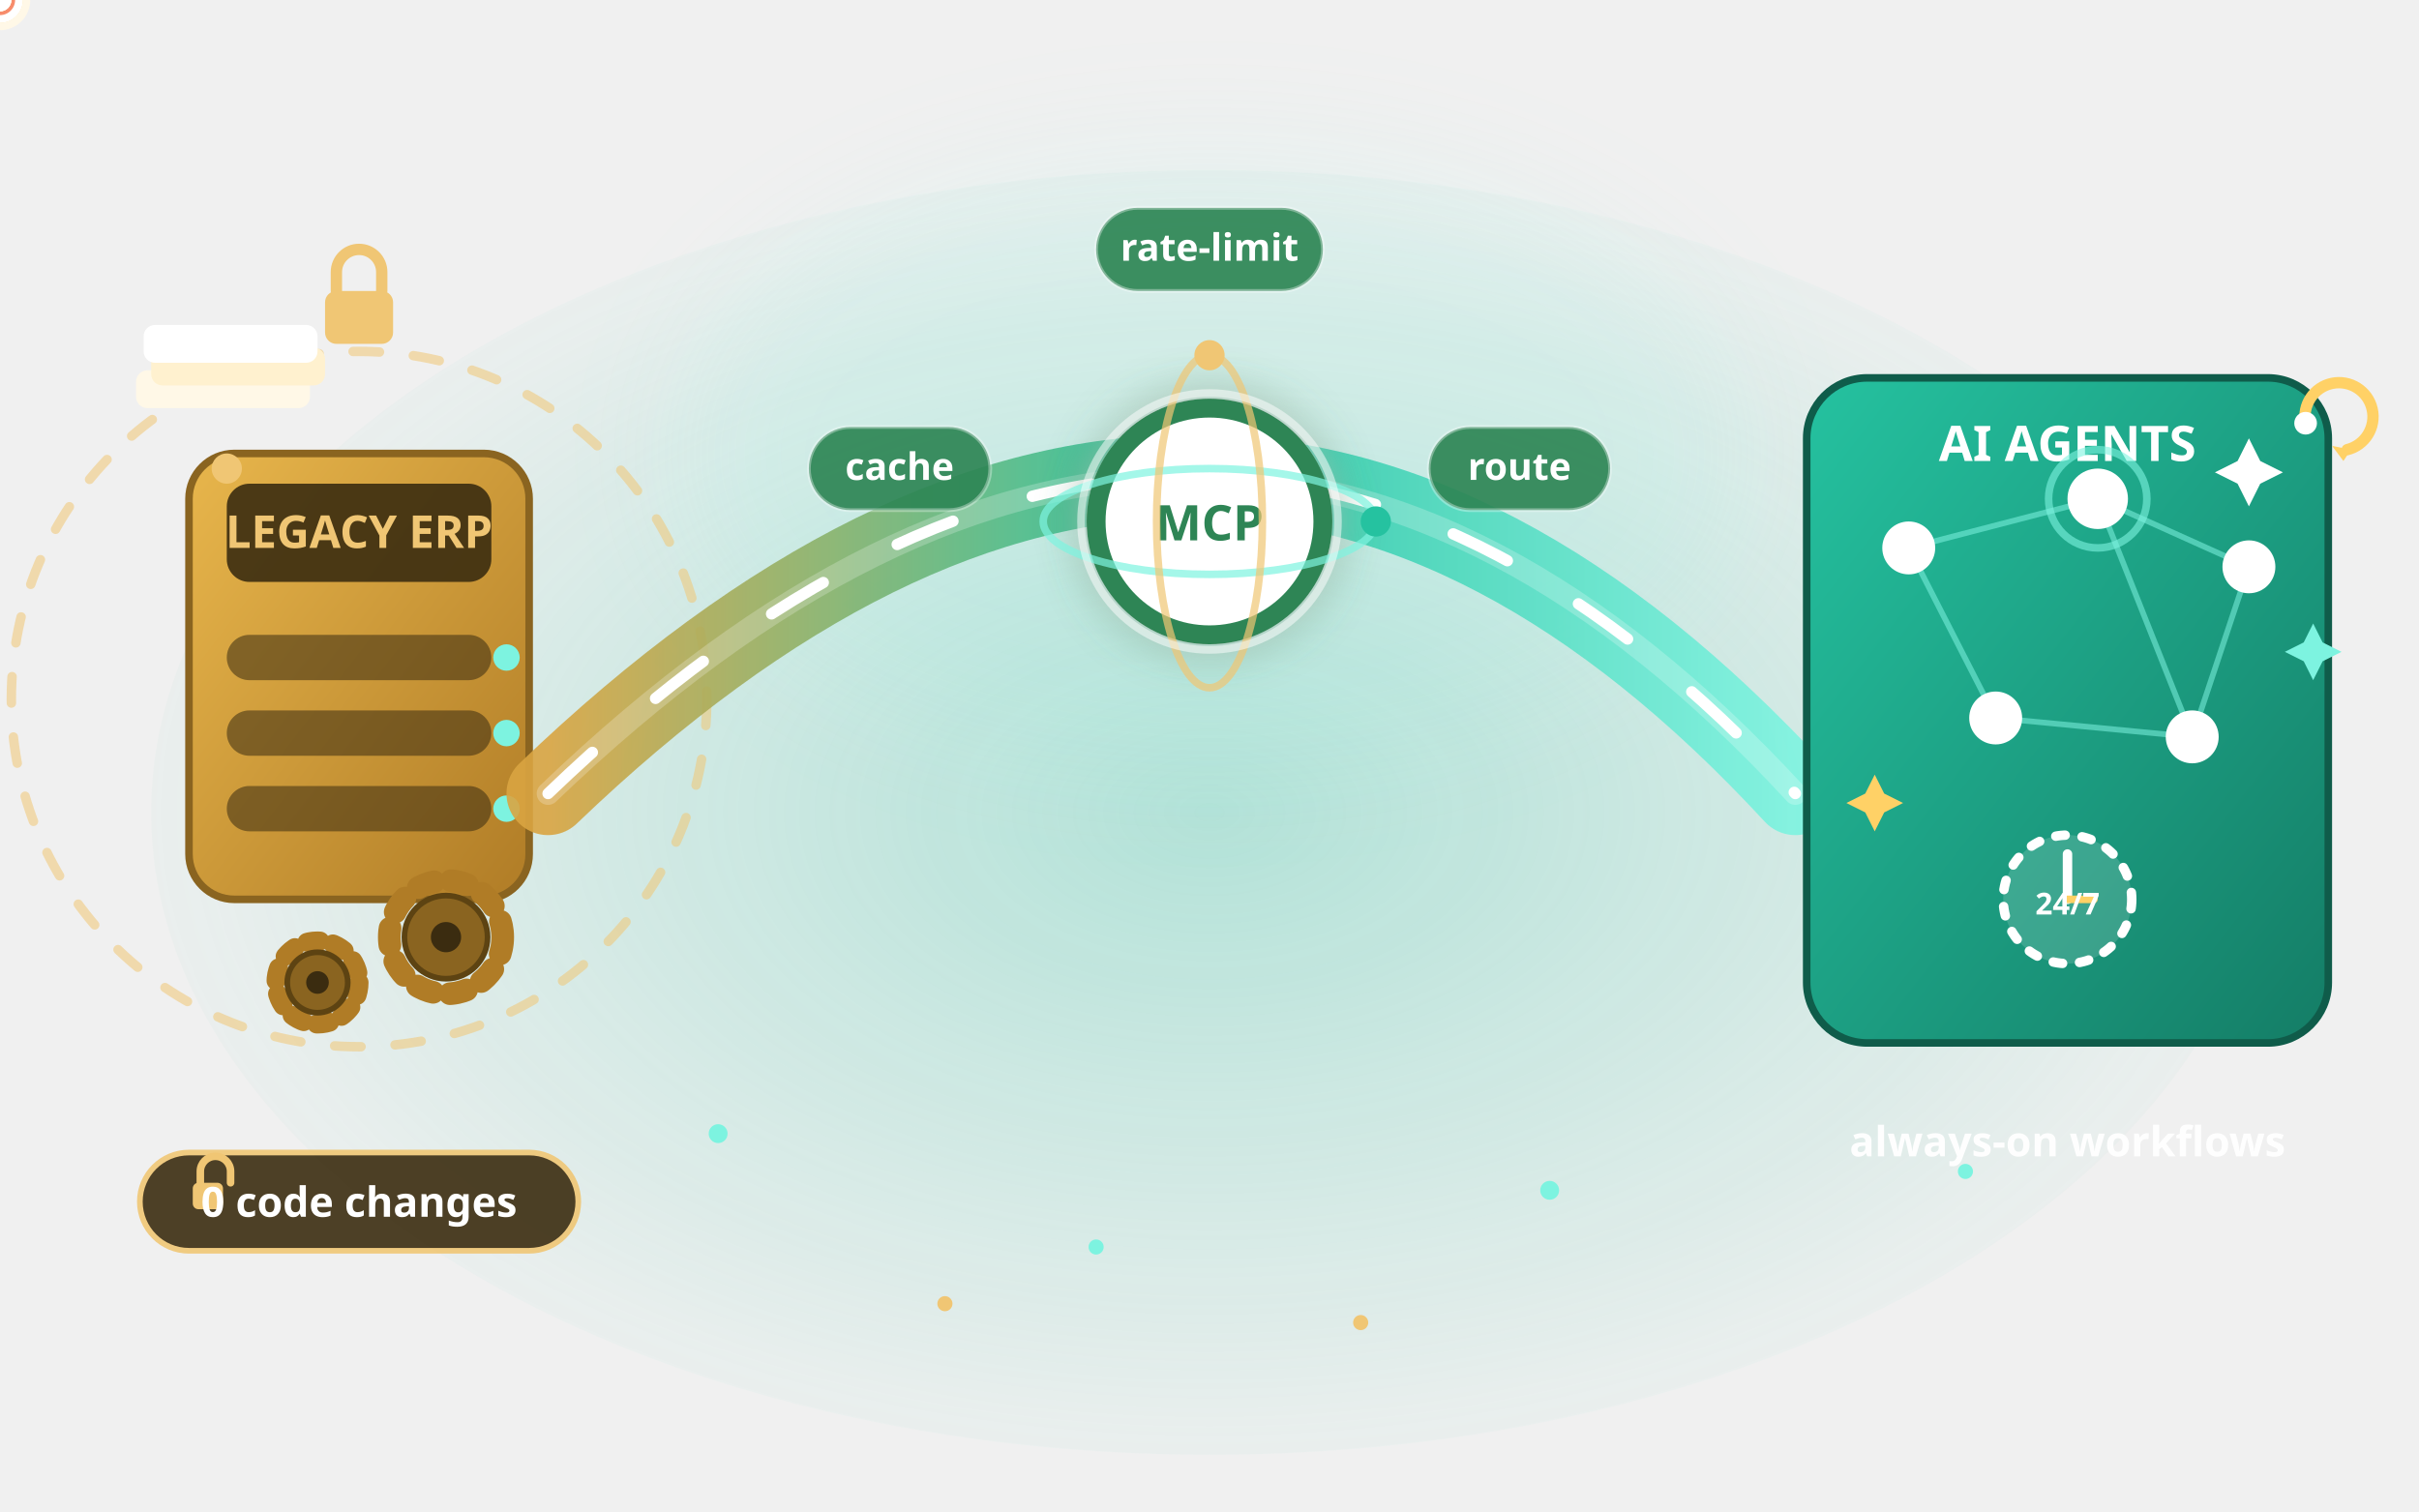
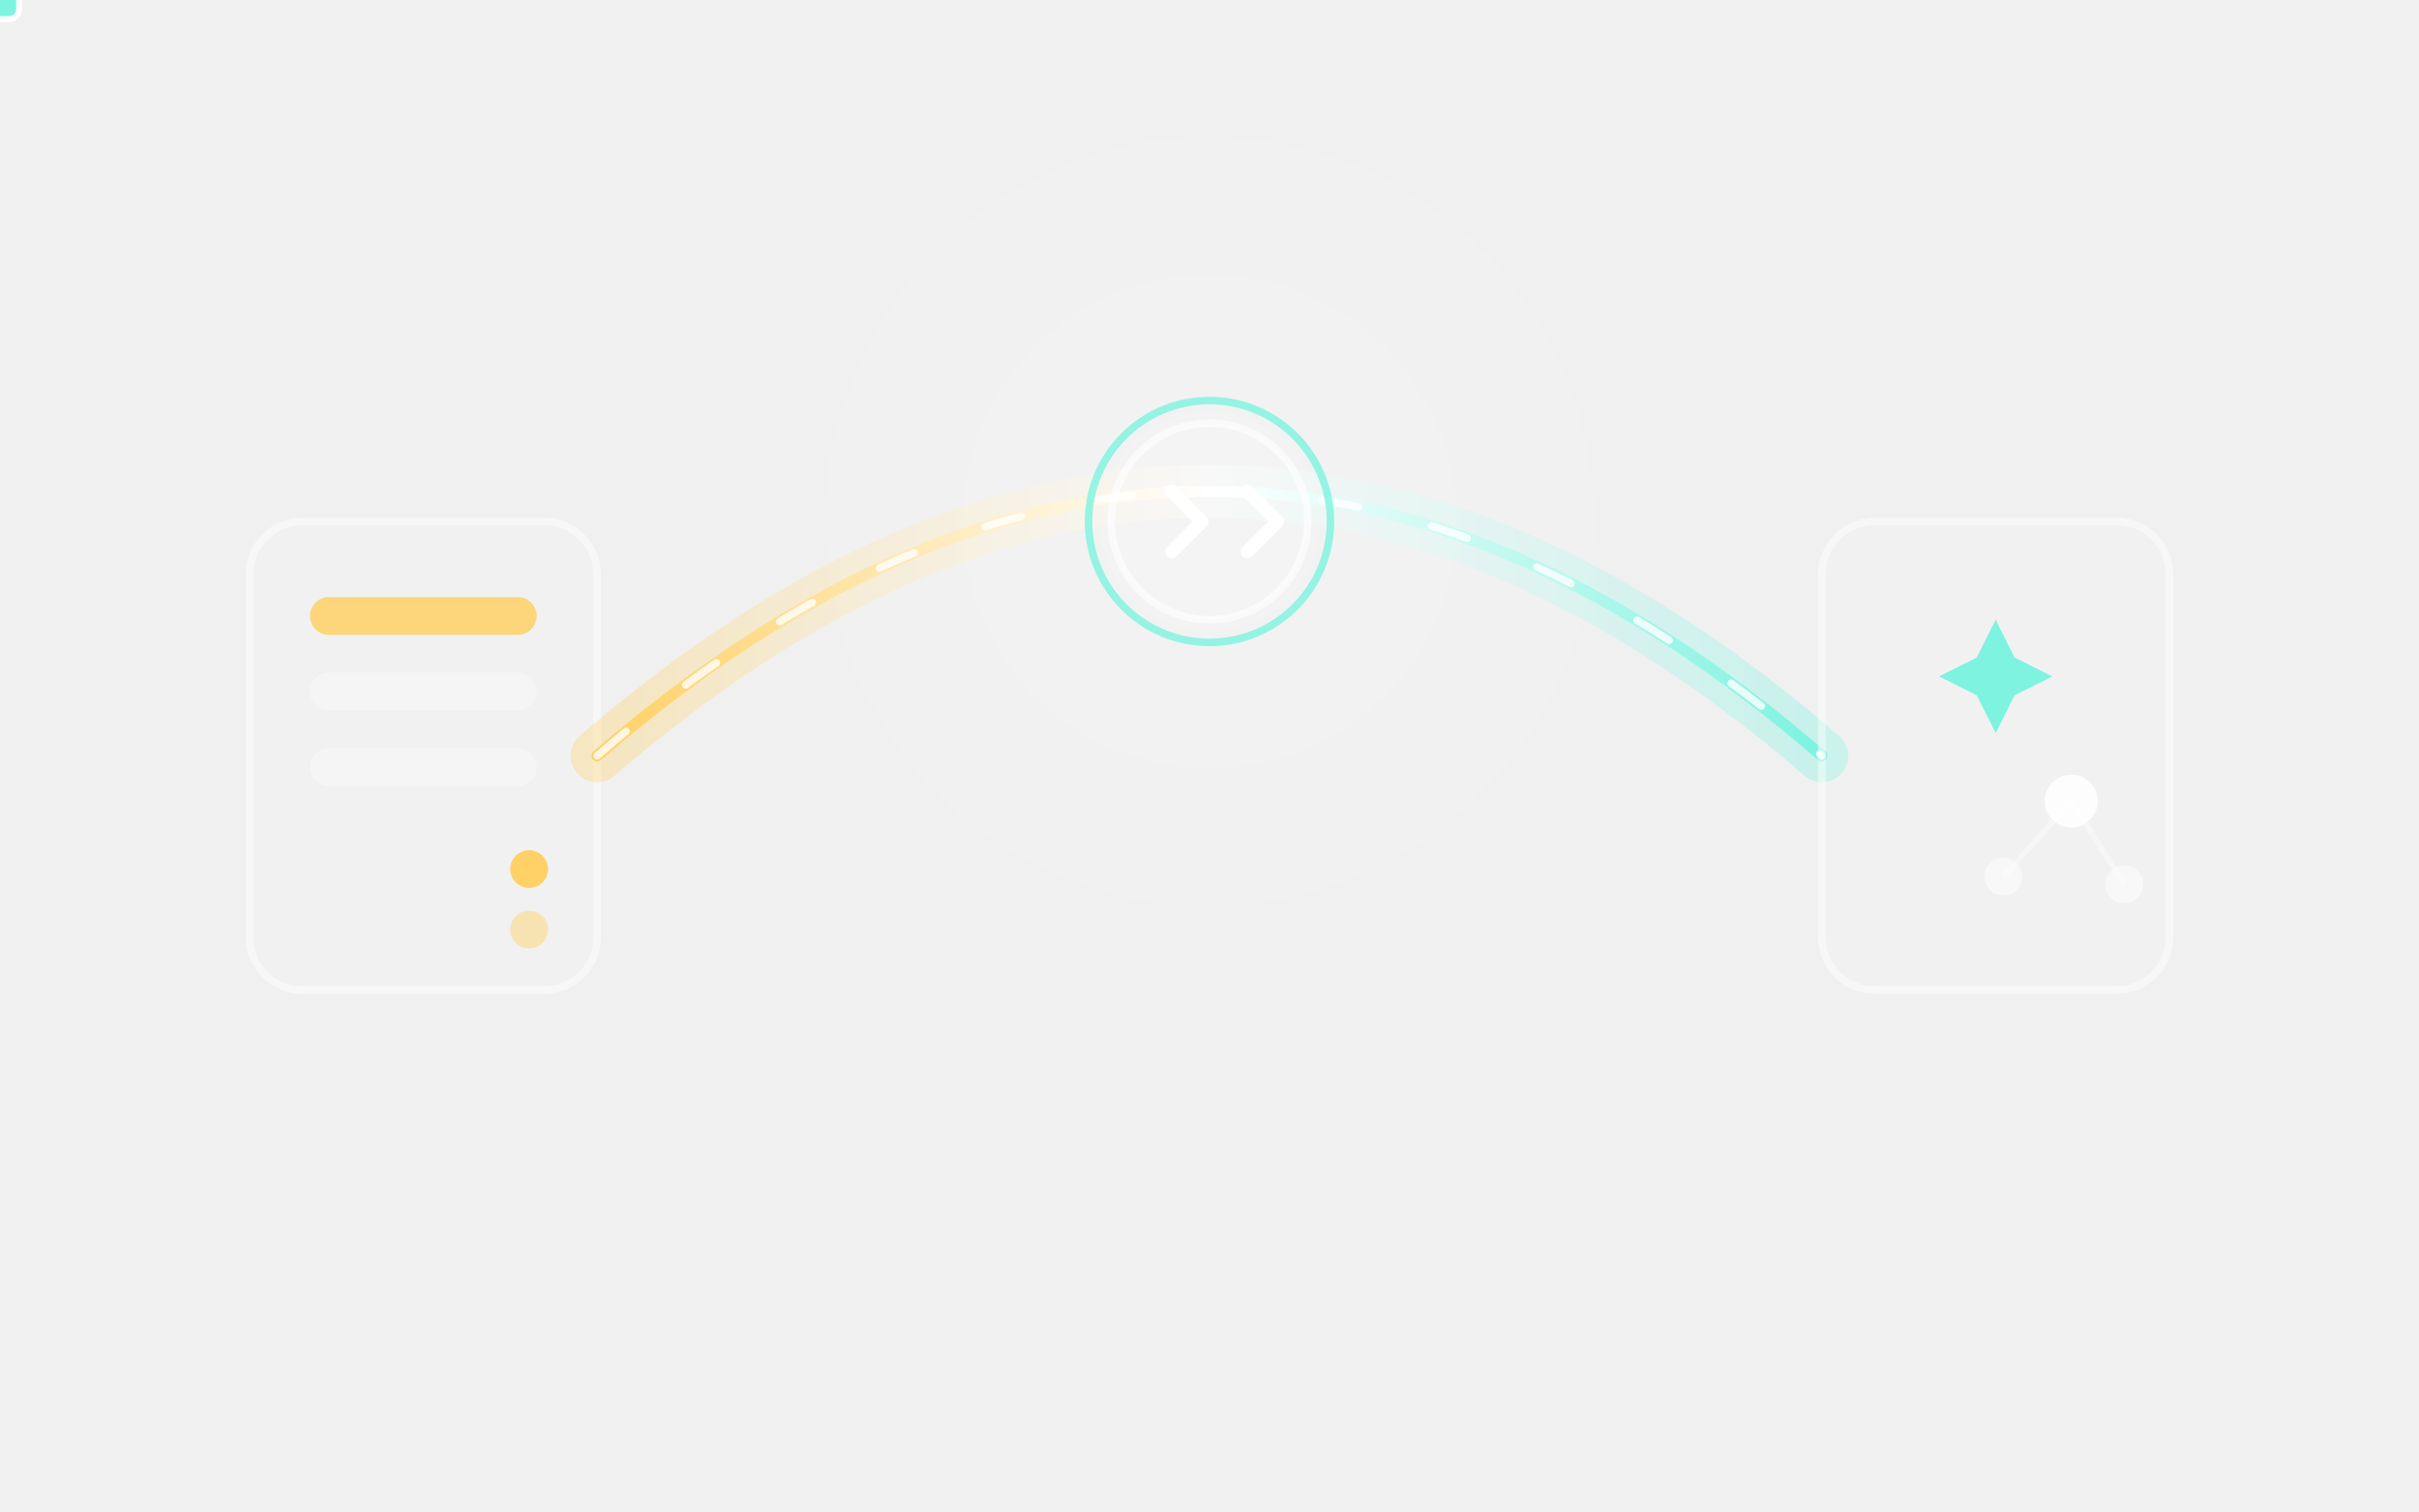
- <svg xmlns="http://www.w3.org/2000/svg" width="640" height="400" viewBox="0 0 640 400" role="img" aria-label="Animated illustration: ERPBridge connects a legacy ERP system to AI agents over MCP without changing legacy code">
+ <svg xmlns="http://www.w3.org/2000/svg" width="640" height="400" viewBox="0 0 640 400" role="img" aria-label="Animated illustration: raw ERP data flows into the ERPBridge hub and comes out transformed for AI agents">
  <defs>
-     <radialGradient id="bgGlow" cx="0.5" cy="0.5" r="0.55">
-       <stop offset="0%" stop-color="#25c2a0" stop-opacity="0.30" />
-       <stop offset="100%" stop-color="#25c2a0" stop-opacity="0" />
-     </radialGradient>
-     <linearGradient id="erpGrad" x1="0" y1="0" x2="1" y2="1">
-       <stop offset="0" stop-color="#e8b64c" />
-       <stop offset="1" stop-color="#b07c26" />
-     </linearGradient>
-     <linearGradient id="aiGrad" x1="0" y1="0" x2="1" y2="1">
-       <stop offset="0" stop-color="#25c2a0" />
-       <stop offset="1" stop-color="#147d66" />
-     </linearGradient>
-     <linearGradient id="bridgeGrad" x1="0" y1="0" x2="1" y2="0">
-       <stop offset="0" stop-color="#d9a441" />
-       <stop offset="0.5" stop-color="#25c2a0" />
+     <linearGradient id="beam" x1="0" y1="0" x2="1" y2="0">
+       <stop offset="0" stop-color="#ffd166" />
+       <stop offset="0.5" stop-color="#ffffff" />
      <stop offset="1" stop-color="#7df3e0" />
    </linearGradient>
-     <filter id="softGlow" x="-60%" y="-60%" width="220%" height="220%">
-       <feGaussianBlur stdDeviation="6" result="blur" />
-       <feMerge>
-         <feMergeNode in="blur" />
-         <feMergeNode in="SourceGraphic" />
-       </feMerge>
-     </filter>
-     <filter id="bigGlow" x="-80%" y="-80%" width="260%" height="260%">
-       <feGaussianBlur stdDeviation="16" result="blur" />
-     </filter>
+     <radialGradient id="glow" cx="0.5" cy="0.5" r="0.5">
+       <stop offset="0%" stop-color="#ffffff" stop-opacity="0.22" />
+       <stop offset="100%" stop-color="#ffffff" stop-opacity="0" />
+     </radialGradient>
  </defs>
-   <ellipse cx="320" cy="215" rx="280" ry="170" fill="url(#bgGlow)" />
-   <ellipse cx="320" cy="120" rx="140" ry="80" fill="#7df3e0" opacity="0.10" filter="url(#bigGlow)" />
-   <g fill="#7df3e0">
-     <circle cx="190" cy="300" r="2.5">
-       <animate attributeName="cy" values="300;255;300" dur="6s" repeatCount="indefinite" />
-       <animate attributeName="opacity" values="0;0.6;0" dur="6s" repeatCount="indefinite" />
+   <circle cx="320" cy="138" r="120" fill="url(#glow)" />
+   <g id="erp">
+     <rect x="66" y="138" width="92" height="124" rx="14" fill="#ffffff" fill-opacity="0.08" stroke="#ffffff" stroke-opacity="0.45" stroke-width="2" />
+     <rect x="82" y="158" width="60" height="10" rx="5" fill="#ffd166" fill-opacity="0.85" />
+     <rect x="82" y="178" width="60" height="10" rx="5" fill="#ffffff" fill-opacity="0.3" />
+     <rect x="82" y="198" width="60" height="10" rx="5" fill="#ffffff" fill-opacity="0.3" />
+     <circle cx="140" cy="230" r="5" fill="#ffd166">
+       <animate attributeName="opacity" values="1;0.25;1" dur="2s" repeatCount="indefinite" />
    </circle>
-     <circle cx="290" cy="330" r="2">
-       <animate attributeName="cy" values="330;285;330" dur="7s" begin="1s" repeatCount="indefinite" />
-       <animate attributeName="opacity" values="0;0.6;0" dur="7s" begin="1s" repeatCount="indefinite" />
-     </circle>
-     <circle cx="410" cy="315" r="2.5">
-       <animate attributeName="cy" values="315;265;315" dur="6.5s" begin="2s" repeatCount="indefinite" />
-       <animate attributeName="opacity" values="0;0.6;0" dur="6.5s" begin="2s" repeatCount="indefinite" />
-     </circle>
-     <circle cx="520" cy="310" r="2">
-       <animate attributeName="cy" values="310;260;310" dur="7.5s" begin="0.5s" repeatCount="indefinite" />
-       <animate attributeName="opacity" values="0;0.6;0" dur="7.5s" begin="0.5s" repeatCount="indefinite" />
+     <circle cx="140" cy="246" r="5" fill="#ffd166" fill-opacity="0.45">
+       <animate attributeName="opacity" values="0.45;0.12;0.45" dur="2s" begin="0.7s" repeatCount="indefinite" />
    </circle>
  </g>
-   <g fill="#f0c674">
-     <circle cx="360" cy="350" r="2">
-       <animate attributeName="cy" values="350;300;350" dur="8s" begin="3s" repeatCount="indefinite" />
-       <animate attributeName="opacity" values="0;0.5;0" dur="8s" begin="3s" repeatCount="indefinite" />
+   <g fill="#ffd166" stroke="#ffffff" stroke-opacity="0.7" stroke-width="1.5">
+     <circle r="5">
+       <animateMotion dur="2.6s" repeatCount="indefinite" path="M 158 200 Q 240 168 320 138" />
    </circle>
-     <circle cx="250" cy="345" r="2">
-       <animate attributeName="cy" values="345;295;345" dur="7.5s" begin="1.5s" repeatCount="indefinite" />
-       <animate attributeName="opacity" values="0;0.5;0" dur="7.5s" begin="1.5s" repeatCount="indefinite" />
+     <circle r="5">
+       <animateMotion dur="2.6s" begin="0.9s" repeatCount="indefinite" path="M 158 200 Q 240 168 320 138" />
+     </circle>
+     <circle r="5">
+       <animateMotion dur="2.6s" begin="1.8s" repeatCount="indefinite" path="M 158 200 Q 240 168 320 138" />
    </circle>
  </g>
-   <g id="erp-side">
-     <circle cx="95" cy="185" r="92" fill="none" stroke="#f0c674" stroke-opacity="0.55" stroke-width="2.5" stroke-dasharray="7 9" stroke-linecap="round">
-       <animateTransform attributeName="transform" type="rotate" from="0 95 185" to="360 95 185" dur="48s" repeatCount="indefinite" />
-     </circle>
-     <g transform="translate(95,83)">
-       <rect x="-9" y="-6" width="18" height="14" rx="3" fill="#f0c674" />
-       <path d="M-6 -6 V-11 a6 6 0 0 1 12 0 V-6" fill="none" stroke="#f0c674" stroke-width="3" stroke-linecap="round" />
+   <g id="bridge">
+     <path d="M158 200 Q 320 60 482 200" fill="none" stroke="url(#beam)" stroke-opacity="0.35" stroke-width="14" stroke-linecap="round" />
+     <path d="M158 200 Q 320 60 482 200" fill="none" stroke="url(#beam)" stroke-width="3" stroke-linecap="round" />
+     <path d="M158 200 Q 320 60 482 200" fill="none" stroke="#ffffff" stroke-opacity="0.8" stroke-width="2" stroke-dasharray="10 20" stroke-linecap="round">
+       <animate attributeName="stroke-dashoffset" from="0" to="-120" dur="1.6s" repeatCount="indefinite" />
+     </path>
+     <g id="hub">
+       <circle cx="320" cy="138" r="26" fill="#ffffff" fill-opacity="0.10" stroke="#ffffff" stroke-opacity="0.6" stroke-width="2" />
+       <path d="M310 130 l8 8 -8 8 M330 130 l8 8 -8 8" fill="none" stroke="#ffffff" stroke-width="3.5" stroke-linecap="round" stroke-linejoin="round" />
+       <circle cx="320" cy="138" r="32" fill="none" stroke="#7df3e0" stroke-opacity="0.8" stroke-width="2">
+         <animate attributeName="r" values="26;40;26" dur="2.4s" repeatCount="indefinite" />
+         <animate attributeName="stroke-opacity" values="0.6;0;0.6" dur="2.4s" repeatCount="indefinite" />
+       </circle>
    </g>
-     <g>
-       <rect x="36" y="98" width="46" height="10" rx="3" fill="#fff8e7" />
-       <rect x="40" y="92" width="46" height="10" rx="3" fill="#fff1cf" />
-       <rect x="38" y="86" width="46" height="10" rx="3" fill="#ffffff">
-         <animate attributeName="y" values="86;85;86" dur="4s" repeatCount="indefinite" />
+     <g fill="#7df3e0" stroke="#ffffff" stroke-opacity="0.9" stroke-width="1.5">
+       <rect x="-5" y="-5" width="10" height="10" rx="2.5">
+         <animateMotion dur="2.6s" begin="0.5s" repeatCount="indefinite" path="M 320 138 Q 400 168 482 200" />
+         <animate attributeName="fill-opacity" values="1;1;1" dur="2.6s" begin="0.5s" repeatCount="indefinite" />
+       </rect>
+       <rect x="-5" y="-5" width="10" height="10" rx="2.5">
+         <animateMotion dur="2.6s" begin="1.4s" repeatCount="indefinite" path="M 320 138 Q 400 168 482 200" />
+       </rect>
+       <rect x="-5" y="-5" width="10" height="10" rx="2.5">
+         <animateMotion dur="2.6s" begin="2.3s" repeatCount="indefinite" path="M 320 138 Q 400 168 482 200" />
      </rect>
    </g>
-     <g id="tower">
-       <rect x="50" y="120" width="90" height="118" rx="12" fill="url(#erpGrad)" stroke="#8a6420" stroke-width="2" />
-       <rect x="60" y="128" width="70" height="26" rx="6" fill="#3b2c10" opacity="0.9" />
-       <text x="95" y="145" text-anchor="middle" font-family="sans-serif" font-size="12" font-weight="bold" fill="#f0c674">LEGACY ERP</text>
-       <rect x="60" y="168" width="70" height="12" rx="6" fill="#3b2c10" opacity="0.55" />
-       <rect x="60" y="188" width="70" height="12" rx="6" fill="#3b2c10" opacity="0.55" />
-       <rect x="60" y="208" width="70" height="12" rx="6" fill="#3b2c10" opacity="0.55" />
-       <circle cx="134" cy="174" r="3.5" fill="#7df3e0">
-         <animate attributeName="opacity" values="1;0.15;1" dur="1.8s" repeatCount="indefinite" />
-       </circle>
-       <circle cx="134" cy="194" r="3.5" fill="#7df3e0">
-         <animate attributeName="opacity" values="0.15;1;0.15" dur="1.8s" begin="0.6s" repeatCount="indefinite" />
-       </circle>
-       <circle cx="134" cy="214" r="3.5" fill="#7df3e0">
-         <animate attributeName="opacity" values="0.15;1;0.15" dur="1.8s" begin="1.2s" repeatCount="indefinite" />
-       </circle>
-       <circle cx="60" cy="124" r="4" fill="#f0c674">
-         <animate attributeName="opacity" values="1;0.35;1" dur="2.4s" repeatCount="indefinite" />
-       </circle>
-     </g>
-     <g>
-       <g>
-         <animateTransform attributeName="transform" type="rotate" from="0 118 248" to="360 118 248" dur="12s" repeatCount="indefinite" />
-         <circle cx="118" cy="248" r="15" fill="none" stroke="#b07c26" stroke-width="6" stroke-dasharray="4.5 4.5" stroke-linecap="round" />
-         <circle cx="118" cy="248" r="11" fill="#8a6420" stroke="#5d4312" stroke-width="1.5" />
-         <circle cx="118" cy="248" r="4" fill="#3b2c10" />
-       </g>
-       <g>
-         <animateTransform attributeName="transform" type="rotate" from="0 84 260" to="-360 84 260" dur="9s" repeatCount="indefinite" />
-         <circle cx="84" cy="260" r="11" fill="none" stroke="#b07c26" stroke-width="5" stroke-dasharray="3.5 3.5" stroke-linecap="round" />
-         <circle cx="84" cy="260" r="8" fill="#8a6420" stroke="#5d4312" stroke-width="1.5" />
-         <circle cx="84" cy="260" r="3" fill="#3b2c10" />
-       </g>
-     </g>
-     <g transform="translate(95, 318)">
-       <rect x="-58" y="-13" width="116" height="26" rx="13" fill="#3b2c10" opacity="0.9" stroke="#f0c674" stroke-width="1.5" />
-       <rect x="-44" y="-5" width="8" height="7" rx="1.5" fill="#f0c674" />
-       <path d="M-42 -5 V-8 a4 4 0 0 1 8 0 V-5" fill="none" stroke="#f0c674" stroke-width="2" stroke-linecap="round" />
-       <text x="0" y="4" text-anchor="middle" font-family="sans-serif" font-size="11" font-weight="bold" fill="#ffffff">0 code changes</text>
-     </g>
  </g>
-   <g id="bridge">
-     <path d="M145 210 Q320 42 475 210" fill="none" stroke="url(#bridgeGrad)" stroke-width="22" stroke-linecap="round" opacity="0.9" />
-     <path d="M145 210 Q320 42 475 210" fill="none" stroke="#ffffff" stroke-width="6" stroke-linecap="round" opacity="0.22" />
-     <path d="M145 210 Q320 42 475 210" fill="none" stroke="#ffffff" stroke-width="3" stroke-dasharray="16 22" stroke-linecap="round">
-       <animate attributeName="stroke-dashoffset" from="0" to="-190" dur="1.8s" repeatCount="indefinite" />
+   <g id="ai">
+     <rect x="482" y="138" width="92" height="124" rx="14" fill="#ffffff" fill-opacity="0.08" stroke="#ffffff" stroke-opacity="0.45" stroke-width="2" />
+     <path d="M528 164 l5 10 10 5 -10 5 -5 10 -5 -10 -10 -5 10 -5 z" fill="#7df3e0">
+       <animate attributeName="opacity" values="1;0.55;1" dur="2.2s" repeatCount="indefinite" />
    </path>
-     <g>
-       <circle cx="0" cy="0" r="7" fill="#ffd166" stroke="#fff8e7" stroke-width="2">
-         <animateMotion dur="3.2s" repeatCount="indefinite" path="M145 210 Q320 42 475 210" />
-       </circle>
-       <circle cx="0" cy="0" r="5" fill="#7df3e0" stroke="#ffffff" stroke-width="2">
-         <animateMotion dur="3.2s" begin="1.05s" repeatCount="indefinite" path="M145 210 Q320 42 475 210" />
-       </circle>
-       <circle cx="0" cy="0" r="5" fill="#f78c6c" stroke="#ffffff" stroke-width="2">
-         <animateMotion dur="3.2s" begin="2.1s" repeatCount="indefinite" path="M145 210 Q320 42 475 210" />
-       </circle>
-     </g>
-     <g id="mcp-hub">
-       <circle cx="320" cy="138" r="30" fill="#ffffff" stroke="#2e8555" stroke-width="5" filter="url(#softGlow)" />
-       <text x="320" y="143" text-anchor="middle" font-family="sans-serif" font-size="13" font-weight="bold" fill="#2e8555">MCP</text>
-       <g>
-         <animateTransform attributeName="transform" type="rotate" from="0 320 138" to="360 320 138" dur="9s" repeatCount="indefinite" />
-         <ellipse cx="320" cy="138" rx="44" ry="14" fill="none" stroke="#7df3e0" stroke-width="2" opacity="0.7" />
-         <circle cx="364" cy="138" r="4" fill="#25c2a0" />
-       </g>
-       <g>
-         <animateTransform attributeName="transform" type="rotate" from="0 320 138" to="360 320 138" dur="7s" repeatCount="indefinite" />
-         <ellipse cx="320" cy="138" rx="14" ry="44" fill="none" stroke="#f0c674" stroke-width="2" opacity="0.7" />
-         <circle cx="320" cy="94" r="4" fill="#f0c674" />
-       </g>
-       <circle cx="320" cy="138" r="34" fill="none" stroke="#ffffff" stroke-width="2" opacity="0.5">
-         <animate attributeName="r" values="30;46;30" dur="2.4s" repeatCount="indefinite" />
-         <animate attributeName="opacity" values="0.6;0;0.6" dur="2.4s" repeatCount="indefinite" />
-       </circle>
-     </g>
-     <g font-family="sans-serif" font-size="10" font-weight="bold" fill="#ffffff">
-       <g transform="translate(238,124)">
-         <rect x="-24" y="-11" width="48" height="22" rx="11" fill="#2e8555" opacity="0.92" stroke="#ffffff" stroke-opacity="0.35" stroke-width="1" />
-         <text x="0" y="3" text-anchor="middle">cache</text>
-       </g>
-       <g transform="translate(320,66)">
-         <rect x="-30" y="-11" width="60" height="22" rx="11" fill="#2e8555" opacity="0.92" stroke="#ffffff" stroke-opacity="0.35" stroke-width="1" />
-         <text x="0" y="3" text-anchor="middle">rate-limit</text>
-       </g>
-       <g transform="translate(402,124)">
-         <rect x="-24" y="-11" width="48" height="22" rx="11" fill="#2e8555" opacity="0.92" stroke="#ffffff" stroke-opacity="0.35" stroke-width="1" />
-         <text x="0" y="3" text-anchor="middle">route</text>
-       </g>
-     </g>
-   </g>
-   <g id="ai-side">
-     <rect x="478" y="100" width="138" height="176" rx="16" fill="url(#aiGrad)" stroke="#0f5c4a" stroke-width="2" />
-     <text x="547" y="122" text-anchor="middle" font-family="sans-serif" font-size="13" font-weight="bold" fill="#ffffff">AI AGENTS</text>
-     <path d="M505 145 L555 132 M555 132 L595 150 M505 145 L528 190 M555 132 L580 195 M595 150 L580 195 M528 190 L580 195" stroke="#7df3e0" stroke-width="1.5" opacity="0.55" fill="none" />
-     <g>
-       <circle cx="0" cy="0" r="3" fill="#ffffff">
-         <animateMotion dur="2.5s" repeatCount="indefinite" path="M505 145 L555 132" />
-       </circle>
-       <circle cx="0" cy="0" r="3" fill="#ffd166">
-         <animateMotion dur="2.5s" begin="0.6s" repeatCount="indefinite" path="M555 132 L580 195" />
-       </circle>
-       <circle cx="0" cy="0" r="3" fill="#ffffff">
-         <animateMotion dur="2.5s" begin="1.2s" repeatCount="indefinite" path="M528 190 L580 195" />
-       </circle>
-       <circle cx="0" cy="0" r="3" fill="#ffffff">
-         <animateMotion dur="2.5s" begin="1.8s" repeatCount="indefinite" path="M555 132 L595 150" />
-       </circle>
-     </g>
-     <circle cx="505" cy="145" r="7" fill="#ffffff" />
-     <circle cx="555" cy="132" r="8" fill="#ffffff" />
-     <circle cx="595" cy="150" r="7" fill="#ffffff" />
-     <circle cx="528" cy="190" r="7" fill="#ffffff" />
-     <circle cx="580" cy="195" r="7" fill="#ffffff" />
-     <circle cx="555" cy="132" r="13" fill="none" stroke="#7df3e0" stroke-width="2" opacity="0.6">
-       <animate attributeName="r" values="10;19;10" dur="2s" repeatCount="indefinite" />
-       <animate attributeName="opacity" values="0.7;0;0.7" dur="2s" repeatCount="indefinite" />
+     <circle cx="548" cy="212" r="7" fill="#ffffff" fill-opacity="0.85">
+       <animate attributeName="r" values="7;9;7" dur="2.2s" begin="0.4s" repeatCount="indefinite" />
    </circle>
-     <path d="M595 116 l3 6 6 3 -6 3 -3 6 -3 -6 -6 -3 6 -3 z" fill="#ffffff">
-       <animate attributeName="opacity" values="0;1;0" dur="2.8s" repeatCount="indefinite" />
-     </path>
-     <path d="M496 205 l2.5 5 5 2.5 -5 2.5 -2.5 5 -2.5 -5 -5 -2.5 5 -2.5 z" fill="#ffd166">
-       <animate attributeName="opacity" values="0;1;0" dur="3.4s" begin="1.2s" repeatCount="indefinite" />
-     </path>
-     <path d="M612 165 l2.5 5 5 2.5 -5 2.5 -2.5 5 -2.5 -5 -5 -2.5 5 -2.5 z" fill="#7df3e0">
-       <animate attributeName="opacity" values="0;1;0" dur="3s" begin="0.6s" repeatCount="indefinite" />
-     </path>
-     <g transform="translate(547,238)">
-       <circle r="17" fill="#ffffff" opacity="0.15" />
-       <circle r="17" fill="none" stroke="#ffffff" stroke-width="2.5" stroke-dasharray="2.5 4.5" stroke-linecap="round" />
-       <g>
-         <animateTransform attributeName="transform" type="rotate" from="0 0 0" to="360 0 0" dur="12s" repeatCount="indefinite" />
-         <line x1="0" y1="0" x2="0" y2="-12" stroke="#ffffff" stroke-width="2.5" stroke-linecap="round" />
-       </g>
-       <g>
-         <animateTransform attributeName="transform" type="rotate" from="0 0 0" to="360 0 0" dur="2.5s" repeatCount="indefinite" />
-         <line x1="0" y1="0" x2="7" y2="0" stroke="#ffd166" stroke-width="2" stroke-linecap="round" />
-       </g>
-       <text x="0" y="4" text-anchor="middle" font-family="sans-serif" font-size="8" font-weight="bold" fill="#ffffff">24/7</text>
-     </g>
-     <g transform="translate(610,112)">
-       <path d="M0 0 a9 9 0 1 1 11 7" fill="none" stroke="#ffd166" stroke-width="3" stroke-linecap="round" />
-       <path d="M10 10 l-3 -4 5 1 z" fill="#ffd166" />
-       <circle cx="0" cy="0" r="3" fill="#ffffff">
-         <animateMotion dur="3.5s" repeatCount="indefinite" path="M0 0 a9 9 0 1 1 11 7" />
-       </circle>
-     </g>
-     <text x="547" y="306" text-anchor="middle" font-family="sans-serif" font-size="11" font-weight="bold" fill="#ffffff" opacity="0.95">always-on workflows</text>
+     <circle cx="530" cy="232" r="5" fill="#ffffff" fill-opacity="0.5" />
+     <circle cx="562" cy="234" r="5" fill="#ffffff" fill-opacity="0.5" />
+     <path d="M548 212 L530 232 M548 212 L562 234" stroke="#ffffff" stroke-opacity="0.35" stroke-width="1.5" />
  </g>
</svg>
